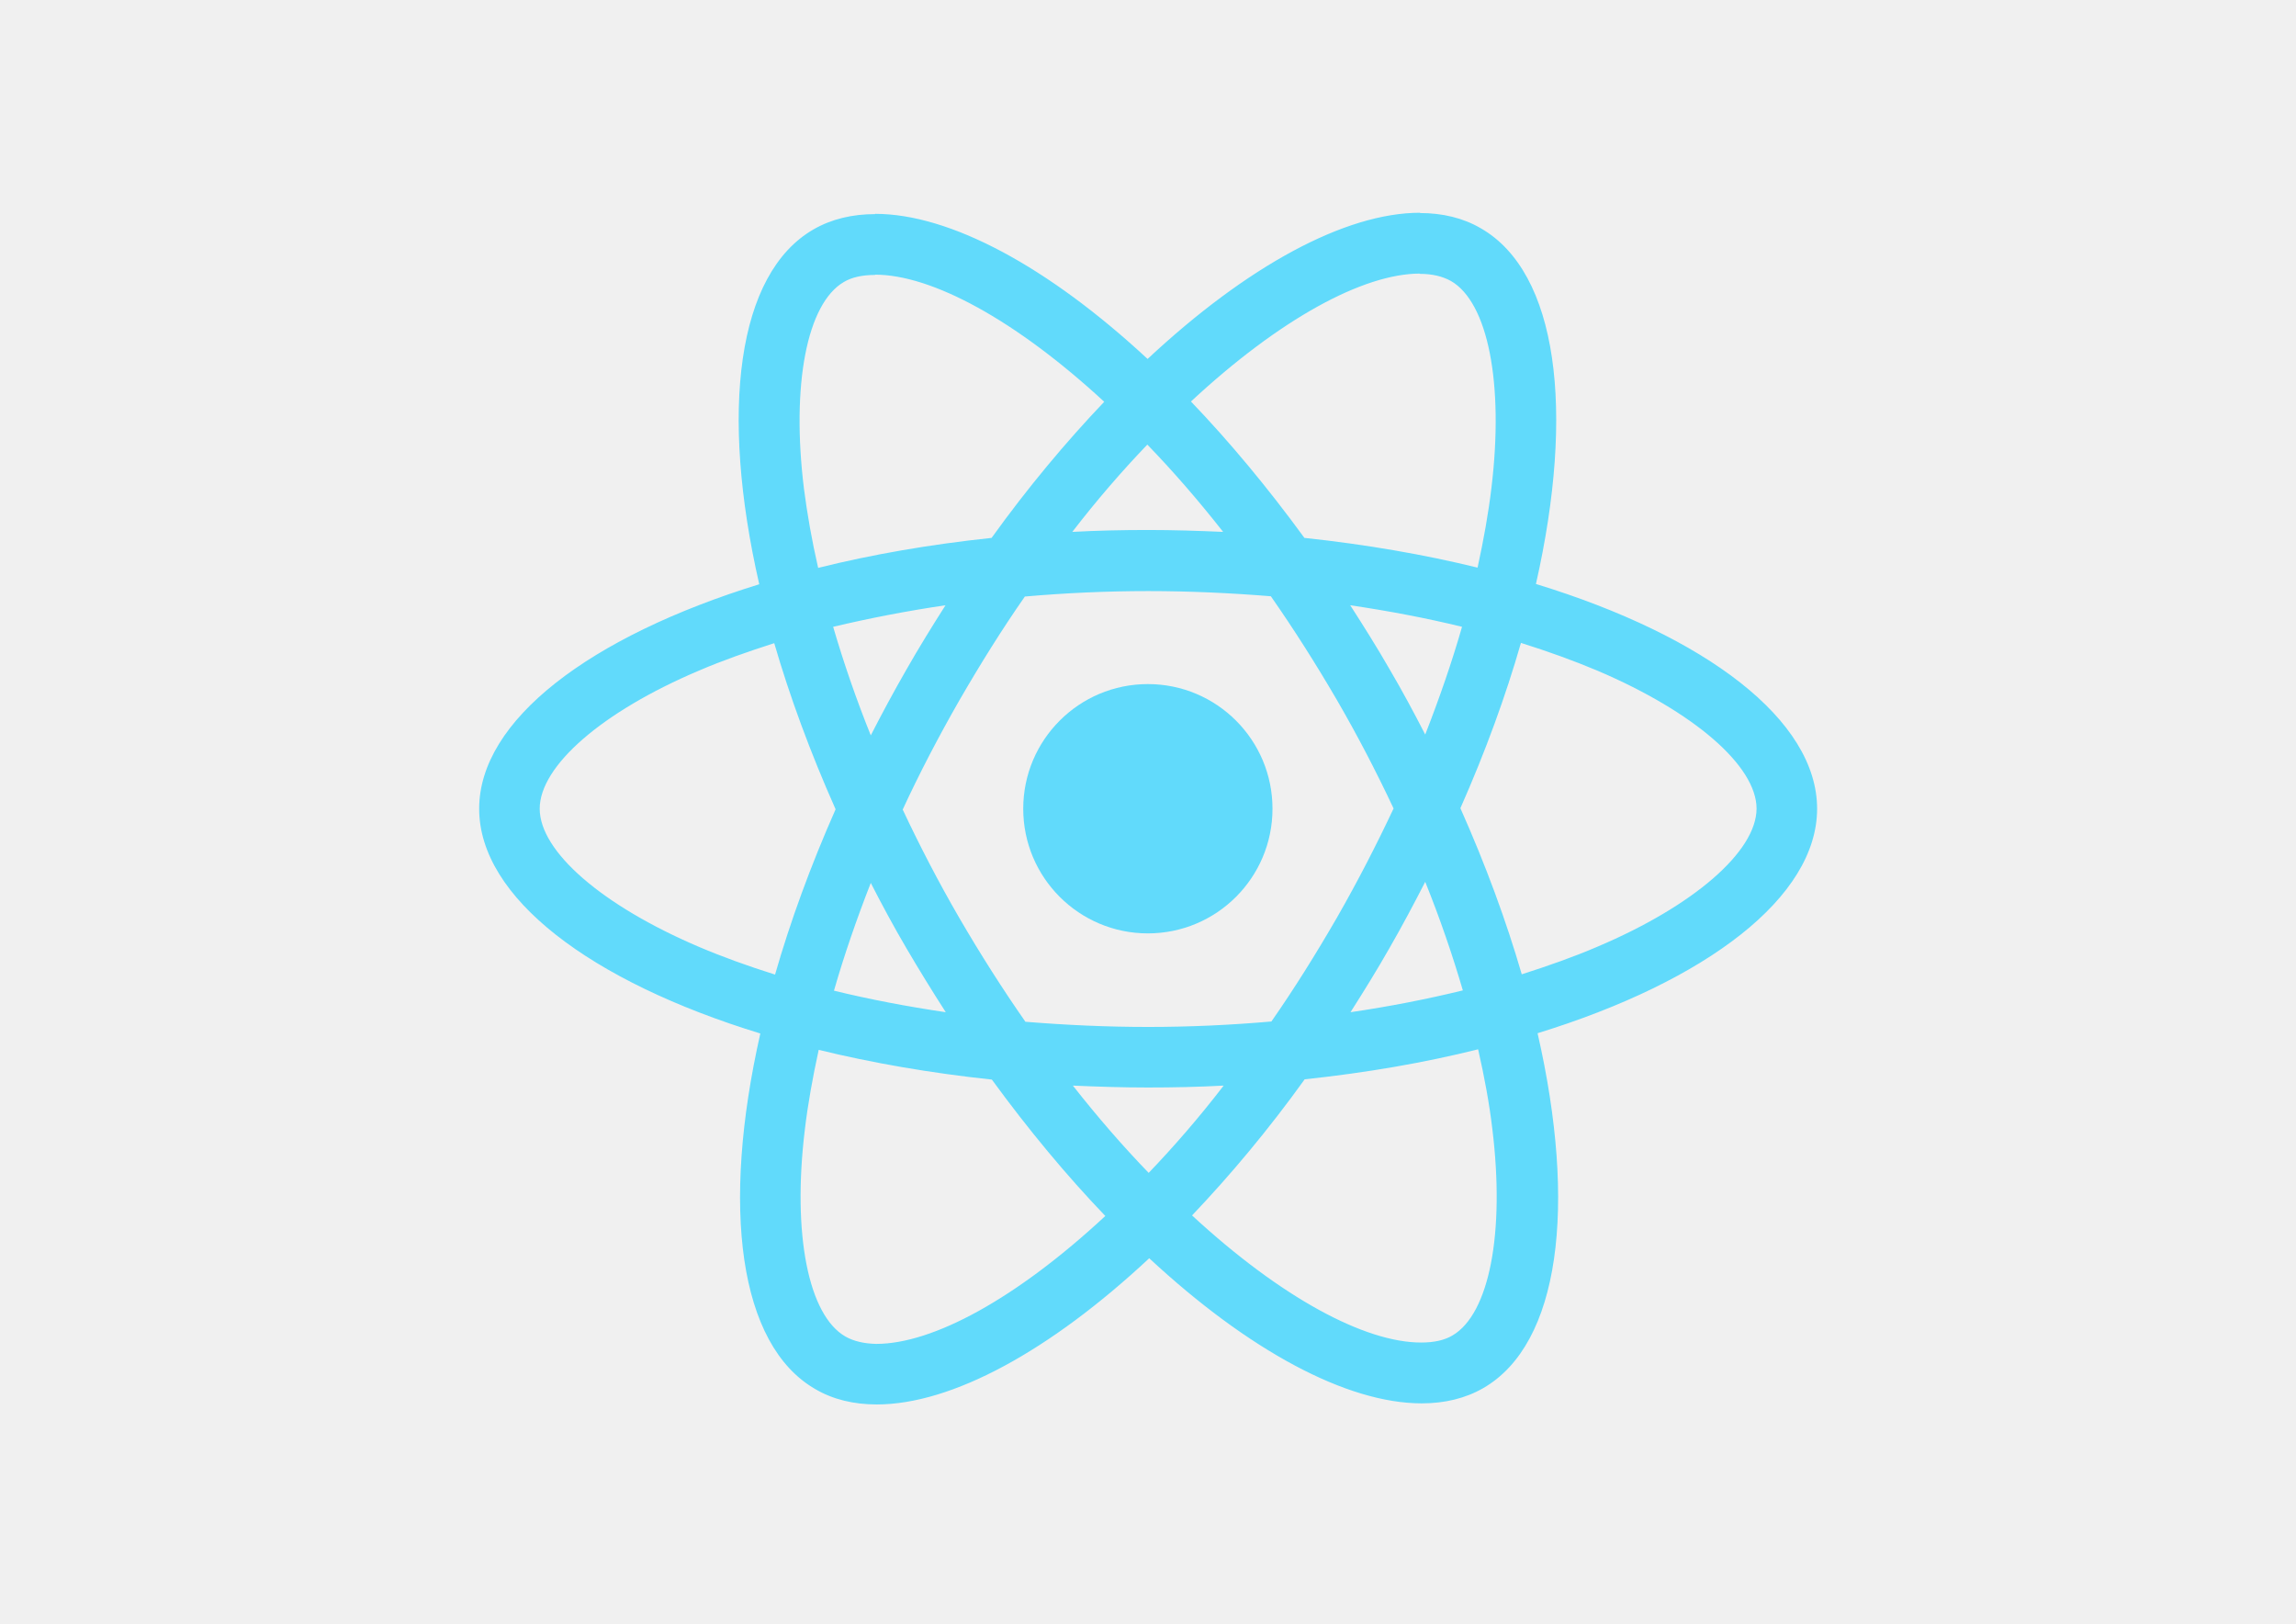
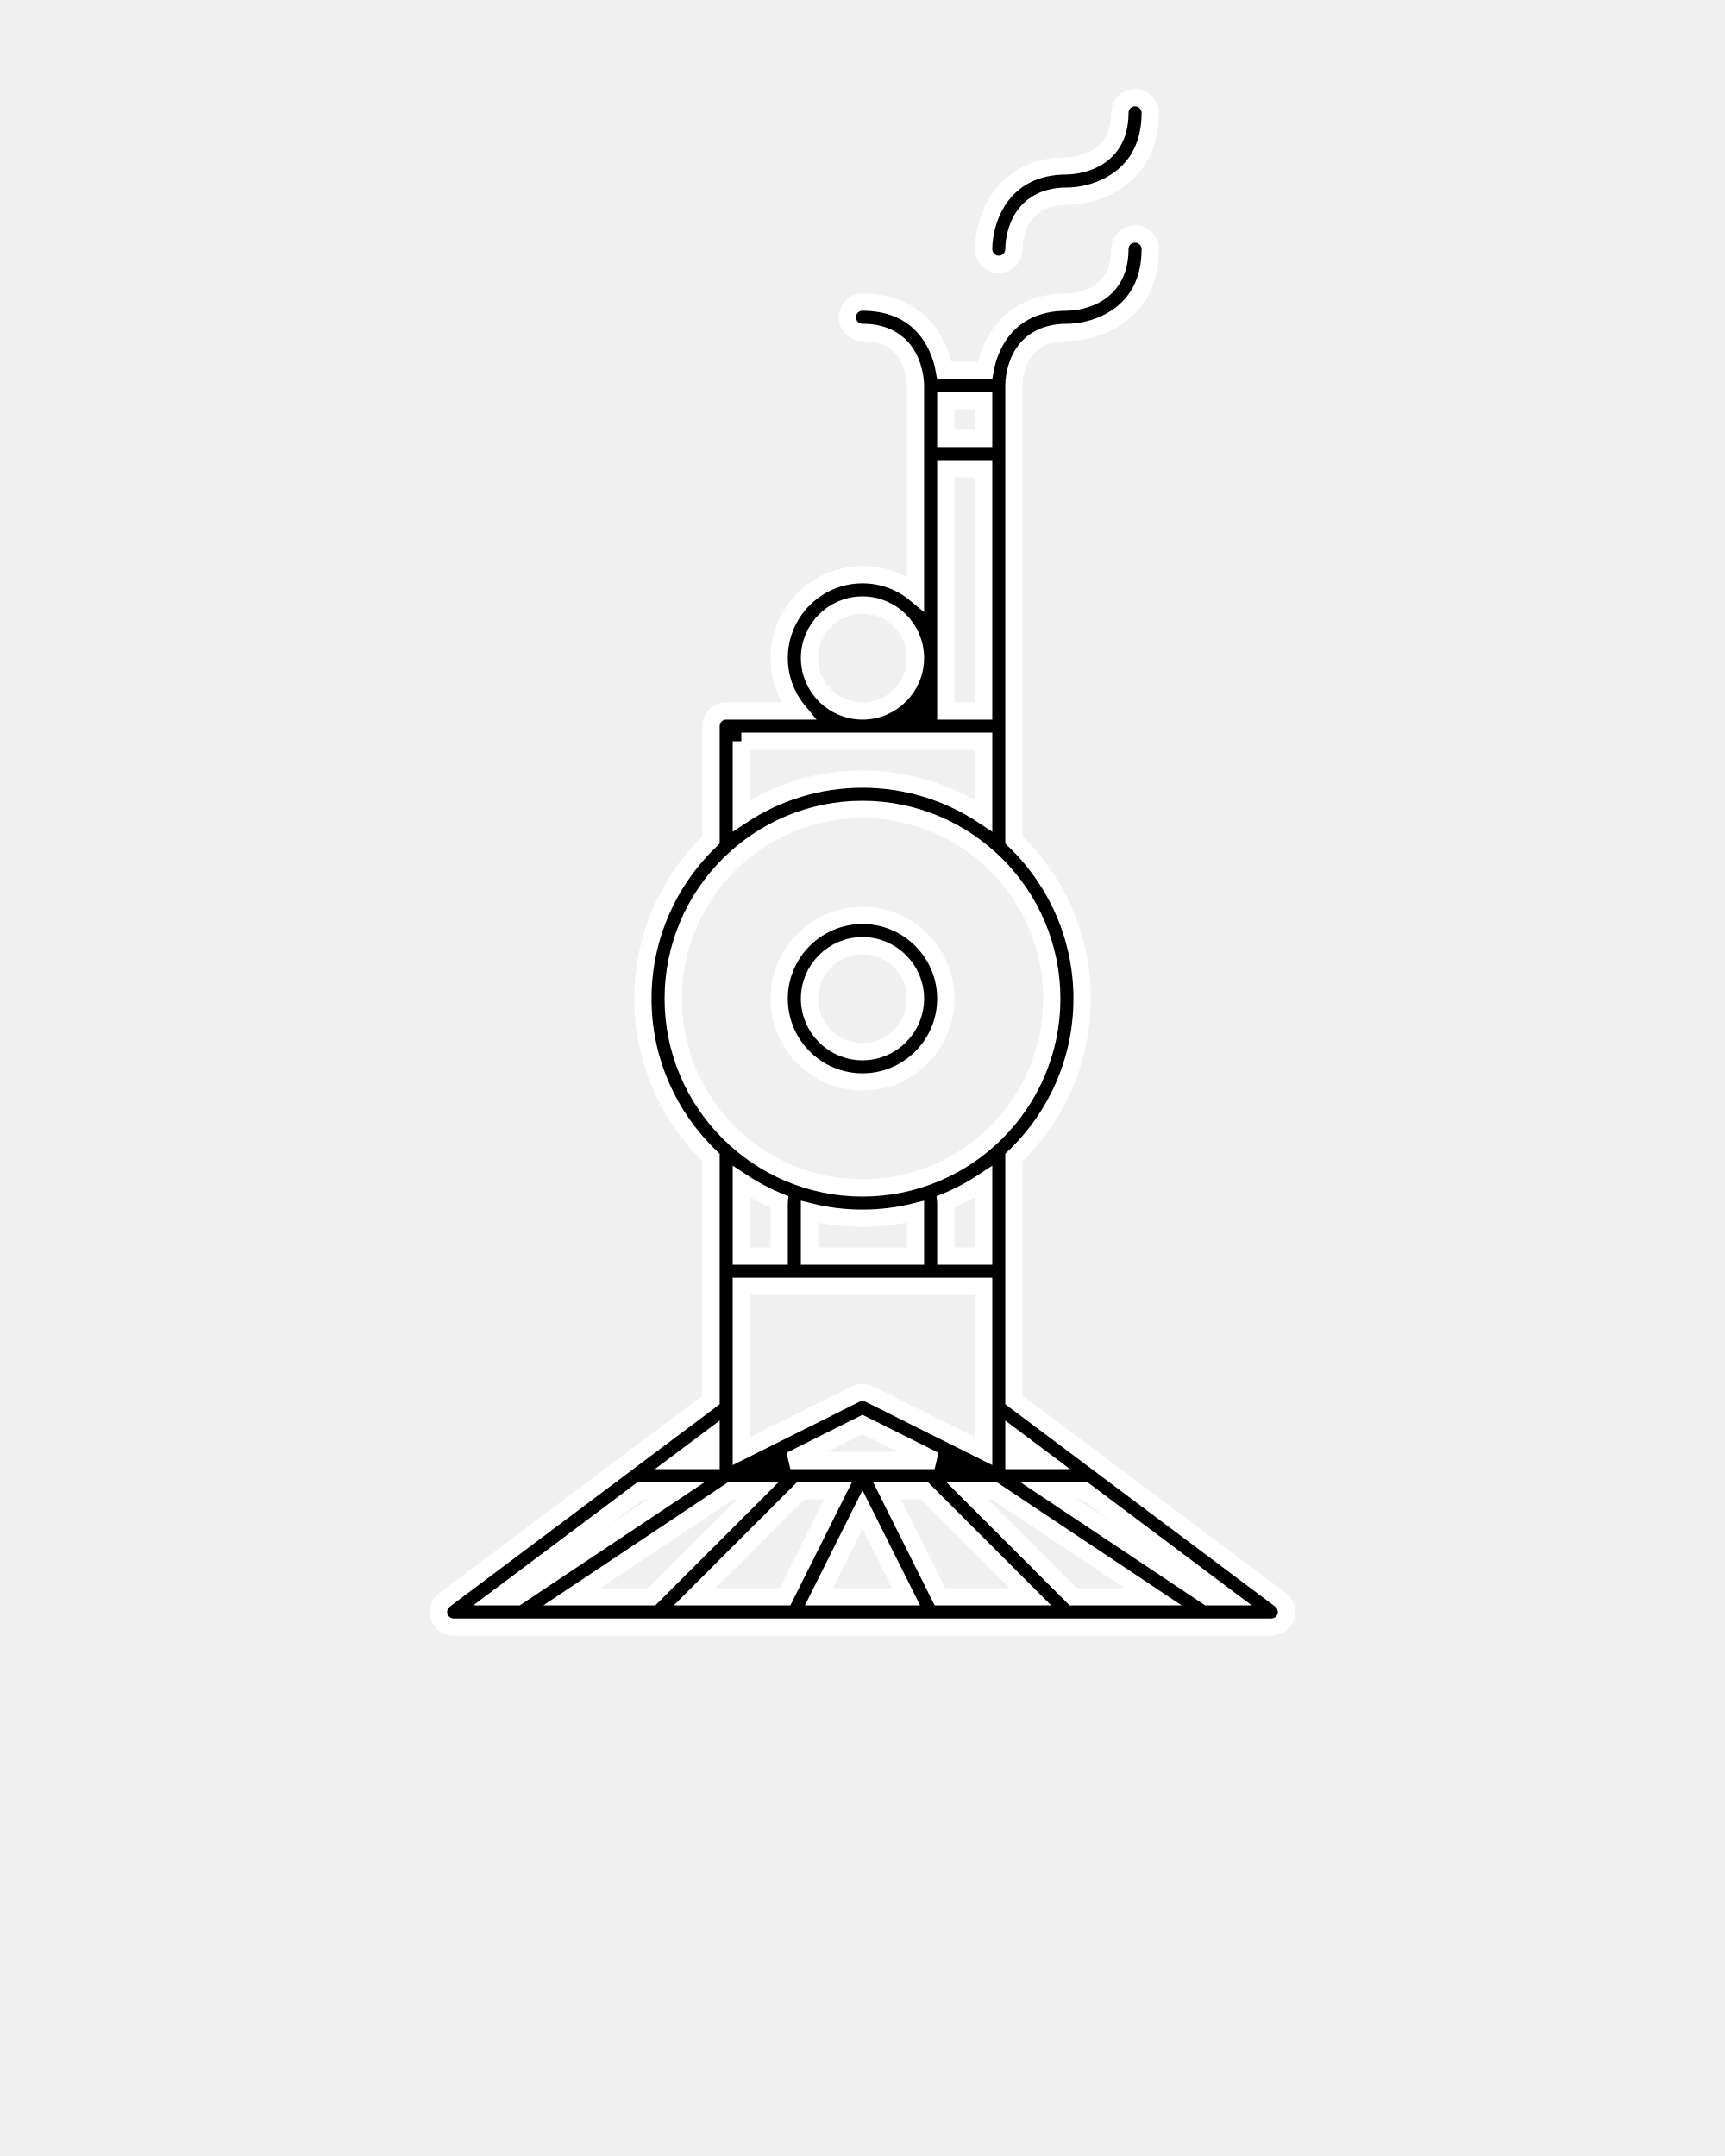
- <svg xmlns="http://www.w3.org/2000/svg" viewBox="0 0 841.9 595.3">
-   <g fill="#61DAFB">
-     <path d="M666.3 296.5c0-32.5-40.7-63.3-103.1-82.4 14.4-63.6 8-114.2-20.2-130.4-6.5-3.8-14.1-5.6-22.4-5.6v22.3c4.6 0 8.3.9 11.4 2.6 13.6 7.8 19.5 37.5 14.9 75.7-1.1 9.4-2.9 19.3-5.1 29.4-19.6-4.8-41-8.5-63.5-10.9-13.5-18.5-27.5-35.3-41.6-50 32.6-30.3 63.2-46.9 84-46.9V78c-27.5 0-63.5 19.6-99.9 53.6-36.4-33.8-72.4-53.2-99.9-53.2v22.3c20.7 0 51.4 16.5 84 46.6-14 14.7-28 31.4-41.3 49.9-22.6 2.4-44 6.1-63.6 11-2.3-10-4-19.7-5.2-29-4.7-38.2 1.1-67.9 14.6-75.8 3-1.8 6.9-2.6 11.5-2.6V78.5c-8.4 0-16 1.8-22.6 5.6-28.1 16.2-34.4 66.7-19.9 130.1-62.2 19.2-102.7 49.9-102.7 82.3 0 32.5 40.7 63.3 103.1 82.4-14.4 63.6-8 114.2 20.2 130.4 6.5 3.8 14.1 5.6 22.5 5.6 27.5 0 63.5-19.6 99.9-53.6 36.4 33.8 72.4 53.2 99.9 53.2 8.4 0 16-1.8 22.6-5.6 28.1-16.2 34.4-66.7 19.9-130.1 62-19.1 102.5-49.9 102.5-82.3zm-130.2-66.7c-3.7 12.9-8.3 26.2-13.5 39.5-4.1-8-8.4-16-13.1-24-4.6-8-9.5-15.8-14.4-23.4 14.2 2.1 27.9 4.7 41 7.9zm-45.8 106.5c-7.8 13.5-15.8 26.3-24.1 38.2-14.9 1.3-30 2-45.2 2-15.1 0-30.2-.7-45-1.9-8.3-11.9-16.4-24.6-24.2-38-7.6-13.1-14.5-26.4-20.8-39.8 6.2-13.4 13.2-26.8 20.7-39.9 7.8-13.5 15.8-26.3 24.1-38.2 14.9-1.3 30-2 45.2-2 15.1 0 30.2.7 45 1.9 8.3 11.9 16.4 24.6 24.2 38 7.6 13.1 14.5 26.4 20.8 39.8-6.3 13.4-13.2 26.8-20.7 39.9zm32.3-13c5.4 13.4 10 26.8 13.8 39.8-13.1 3.2-26.9 5.9-41.2 8 4.9-7.7 9.8-15.6 14.4-23.7 4.6-8 8.9-16.1 13-24.1zM421.2 430c-9.3-9.6-18.6-20.3-27.8-32 9 .4 18.2.7 27.5.7 9.4 0 18.7-.2 27.8-.7-9 11.7-18.3 22.4-27.5 32zm-74.4-58.9c-14.2-2.1-27.9-4.7-41-7.9 3.7-12.9 8.3-26.2 13.5-39.5 4.1 8 8.4 16 13.1 24 4.7 8 9.5 15.8 14.4 23.4zM420.7 163c9.3 9.6 18.6 20.3 27.8 32-9-.4-18.2-.7-27.5-.7-9.4 0-18.7.2-27.8.7 9-11.7 18.3-22.4 27.5-32zm-74 58.9c-4.9 7.7-9.8 15.6-14.4 23.7-4.6 8-8.9 16-13 24-5.4-13.4-10-26.8-13.8-39.8 13.1-3.1 26.9-5.8 41.2-7.9zm-90.5 125.2c-35.4-15.1-58.3-34.9-58.3-50.6 0-15.7 22.9-35.6 58.3-50.6 8.6-3.7 18-7 27.7-10.1 5.7 19.6 13.2 40 22.5 60.9-9.2 20.8-16.6 41.1-22.2 60.6-9.9-3.1-19.3-6.5-28-10.2zM310 490c-13.6-7.8-19.5-37.5-14.9-75.7 1.1-9.4 2.9-19.3 5.1-29.4 19.6 4.8 41 8.5 63.5 10.9 13.5 18.5 27.5 35.3 41.6 50-32.6 30.3-63.2 46.9-84 46.9-4.5-.1-8.3-1-11.3-2.7zm237.2-76.2c4.7 38.2-1.1 67.9-14.6 75.8-3 1.8-6.9 2.6-11.5 2.6-20.7 0-51.4-16.5-84-46.6 14-14.7 28-31.4 41.3-49.9 22.6-2.4 44-6.1 63.6-11 2.3 10.1 4.1 19.8 5.2 29.1zm38.5-66.7c-8.6 3.7-18 7-27.7 10.1-5.7-19.6-13.2-40-22.5-60.9 9.2-20.8 16.6-41.1 22.2-60.6 9.9 3.1 19.3 6.5 28.1 10.2 35.4 15.1 58.3 34.9 58.3 50.6-.1 15.7-23 35.6-58.4 50.6zM320.8 78.4z" />
-     <circle cx="420.9" cy="296.5" r="45.7" />
-     <path d="M520.5 78.1z" />
+ <svg xmlns="http://www.w3.org/2000/svg" version="1.1" x="0px" y="0px" viewBox="0 0 100 125" enable-background="new 0 0 100 100" xml:space="preserve">
+   <g>
+     <path stroke="white" d="M74.504,93.814c0.011-0.027,0.02-0.055,0.028-0.083c0.01-0.026,0.02-0.053,0.025-0.082   c0.006-0.025,0.008-0.051,0.011-0.076c0.005-0.033,0.011-0.065,0.011-0.097c0-0.008,0.002-0.014,0.002-0.021   c0-0.019-0.004-0.037-0.006-0.056c-0.002-0.032-0.004-0.063-0.01-0.096c-0.004-0.027-0.013-0.054-0.02-0.08   c-0.007-0.028-0.014-0.057-0.025-0.083c-0.01-0.026-0.022-0.051-0.035-0.075c-0.012-0.026-0.025-0.052-0.041-0.078   c-0.015-0.023-0.031-0.044-0.049-0.066c-0.018-0.023-0.035-0.046-0.056-0.067c-0.021-0.023-0.044-0.042-0.067-0.063   c-0.016-0.012-0.026-0.026-0.043-0.04L58.778,81.166v-7.462v-6.599c2.433-2.319,3.951-5.586,3.951-9.204s-1.519-6.885-3.951-9.206   v-6.597V22.346c0-0.314,0.087-3.073,3.072-3.073c1.671,0,4.83-1.009,4.83-4.829c0-0.485-0.395-0.877-0.879-0.877   s-0.878,0.392-0.878,0.877c0,2.957-2.761,3.07-3.073,3.073c-3.221,0-4.439,2.245-4.743,3.95h-2.364   c-0.303-1.705-1.521-3.95-4.743-3.95c-0.485,0-0.878,0.394-0.878,0.877c0,0.485,0.393,0.878,0.878,0.878   c2.955,0,3.069,2.759,3.072,3.077v12.077C52.237,33.735,51.166,33.32,50,33.32c-2.662,0-4.829,2.166-4.829,4.829   c0,1.166,0.417,2.237,1.107,3.073h-4.18c-0.485,0-0.877,0.392-0.877,0.877v6.597c-2.433,2.32-3.951,5.588-3.951,9.206   s1.519,6.885,3.951,9.204v6.599v7.462L25.771,92.753c-0.017,0.013-0.028,0.027-0.044,0.04c-0.022,0.021-0.046,0.04-0.066,0.063   c-0.021,0.021-0.038,0.044-0.056,0.067c-0.018,0.022-0.034,0.043-0.049,0.066c-0.016,0.025-0.029,0.051-0.041,0.078   c-0.014,0.024-0.025,0.049-0.034,0.075c-0.013,0.026-0.02,0.055-0.026,0.083c-0.007,0.026-0.016,0.053-0.02,0.08   c-0.006,0.032-0.008,0.064-0.01,0.096c0,0.019-0.006,0.037-0.006,0.056c0,0.006,0.002,0.013,0.002,0.021   c0,0.032,0.006,0.063,0.011,0.097c0.003,0.025,0.005,0.051,0.011,0.076c0.006,0.028,0.017,0.055,0.024,0.082   c0.01,0.028,0.019,0.056,0.029,0.083c0.012,0.023,0.024,0.044,0.038,0.066c0.015,0.029,0.03,0.057,0.051,0.085   c0.003,0.005,0.006,0.011,0.01,0.017c0.009,0.011,0.021,0.021,0.027,0.031c0.029,0.034,0.061,0.066,0.092,0.096   c0.019,0.017,0.036,0.032,0.057,0.046c0.031,0.024,0.066,0.046,0.102,0.066c0.021,0.01,0.038,0.021,0.06,0.032   c0.039,0.019,0.083,0.033,0.129,0.044c0.015,0.005,0.03,0.012,0.048,0.015c0.061,0.014,0.123,0.022,0.189,0.022h19.749   c0,0,0,0,0.003,0l0,0h7.9l0,0c0.003,0,0.003,0,0.003,0h19.749c0.066,0,0.129-0.008,0.189-0.022c0.018-0.003,0.031-0.01,0.048-0.014   c0.045-0.013,0.089-0.027,0.129-0.047c0.021-0.009,0.039-0.02,0.059-0.03c0.036-0.02,0.071-0.042,0.104-0.066   c0.019-0.016,0.035-0.029,0.053-0.045c0.035-0.03,0.064-0.062,0.093-0.097c0.008-0.012,0.019-0.02,0.028-0.031   c0.006-0.005,0.008-0.011,0.01-0.017c0.021-0.028,0.036-0.056,0.052-0.085C74.479,93.858,74.493,93.837,74.504,93.814z    M70.019,92.578L60.8,86.432h2.074l8.195,6.146H70.019z M62.216,92.578l-6.146-6.146h1.565l9.218,6.146H62.216z M54.493,92.578   l-3.072-6.146h2.167l6.145,6.146H54.493z M40.268,92.578l6.146-6.146h2.166l-3.071,6.146H40.268z M33.146,92.578l9.218-6.146h1.565   l-6.146,6.146H33.146z M28.931,92.578l8.194-6.146H39.2l-9.219,6.146H28.931z M42.976,74.581h14.049v9.553l-6.633-3.314   c-0.016-0.008-0.029-0.011-0.047-0.018c-0.031-0.014-0.062-0.027-0.096-0.037c-0.025-0.008-0.05-0.013-0.076-0.018   c-0.03-0.007-0.059-0.012-0.088-0.016c-0.028-0.003-0.057-0.003-0.085-0.003s-0.057,0-0.085,0.003   c-0.029,0.004-0.059,0.009-0.087,0.016c-0.027,0.004-0.053,0.01-0.077,0.018c-0.033,0.01-0.064,0.023-0.094,0.036   c-0.018,0.008-0.034,0.01-0.05,0.019l-6.632,3.314V74.581z M50,70.631c1.059,0,2.089-0.132,3.072-0.378v2.572h-6.145v-2.572   C47.911,70.499,48.941,70.631,50,70.631z M50,82.585l4.181,2.091h-8.361L50,82.585z M50,87.519l2.53,5.059H47.47L50,87.519z    M60.533,84.676h-1.755V83.36L60.533,84.676z M57.024,72.825h-2.195v-3.072c0-0.026-0.006-0.049-0.008-0.073   c0.775-0.318,1.512-0.71,2.203-1.169V72.825z M54.829,27.175h2.195v14.047h-2.195V27.175z M57.024,25.419h-2.195v-2.196h2.195   V25.419z M46.928,38.149c0-1.695,1.379-3.073,3.072-3.073s3.072,1.378,3.072,3.073c0,1.693-1.379,3.073-3.072,3.073   S46.928,39.842,46.928,38.149z M42.976,42.976h14.049v4.316c-2.016-1.339-4.43-2.121-7.024-2.121c-2.594,0-5.009,0.782-7.024,2.121   V42.976z M39.026,57.901c0-6.051,4.923-10.974,10.974-10.974s10.974,4.923,10.974,10.974c0,6.051-4.923,10.974-10.974,10.974   S39.026,63.952,39.026,57.901z M45.179,69.68c-0.002,0.024-0.008,0.047-0.008,0.073v3.072h-2.195v-4.314   C43.667,68.969,44.403,69.361,45.179,69.68z M41.222,84.676h-1.756l1.756-1.316V84.676z" />
+     <path stroke="white" d="M50,62.729c2.662,0,4.829-2.166,4.829-4.828S52.662,53.073,50,53.073s-4.829,2.166-4.829,4.829S47.338,62.729,50,62.729z    M50,54.829c1.693,0,3.072,1.377,3.072,3.073c0,1.693-1.379,3.072-3.072,3.072s-3.072-1.379-3.072-3.072   C46.928,56.206,48.307,54.829,50,54.829z" />
+     <path stroke="white" d="M57.901,15.322c0.485,0,0.877-0.392,0.877-0.877c0-0.314,0.087-3.072,3.072-3.072c1.671,0,4.83-1.008,4.83-4.829   c0-0.485-0.395-0.877-0.879-0.877s-0.878,0.392-0.878,0.877c0,2.957-2.761,3.07-3.073,3.073c-3.818,0-4.826,3.159-4.826,4.828   C57.024,14.931,57.416,15.322,57.901,15.322z" />
  </g>
</svg>
